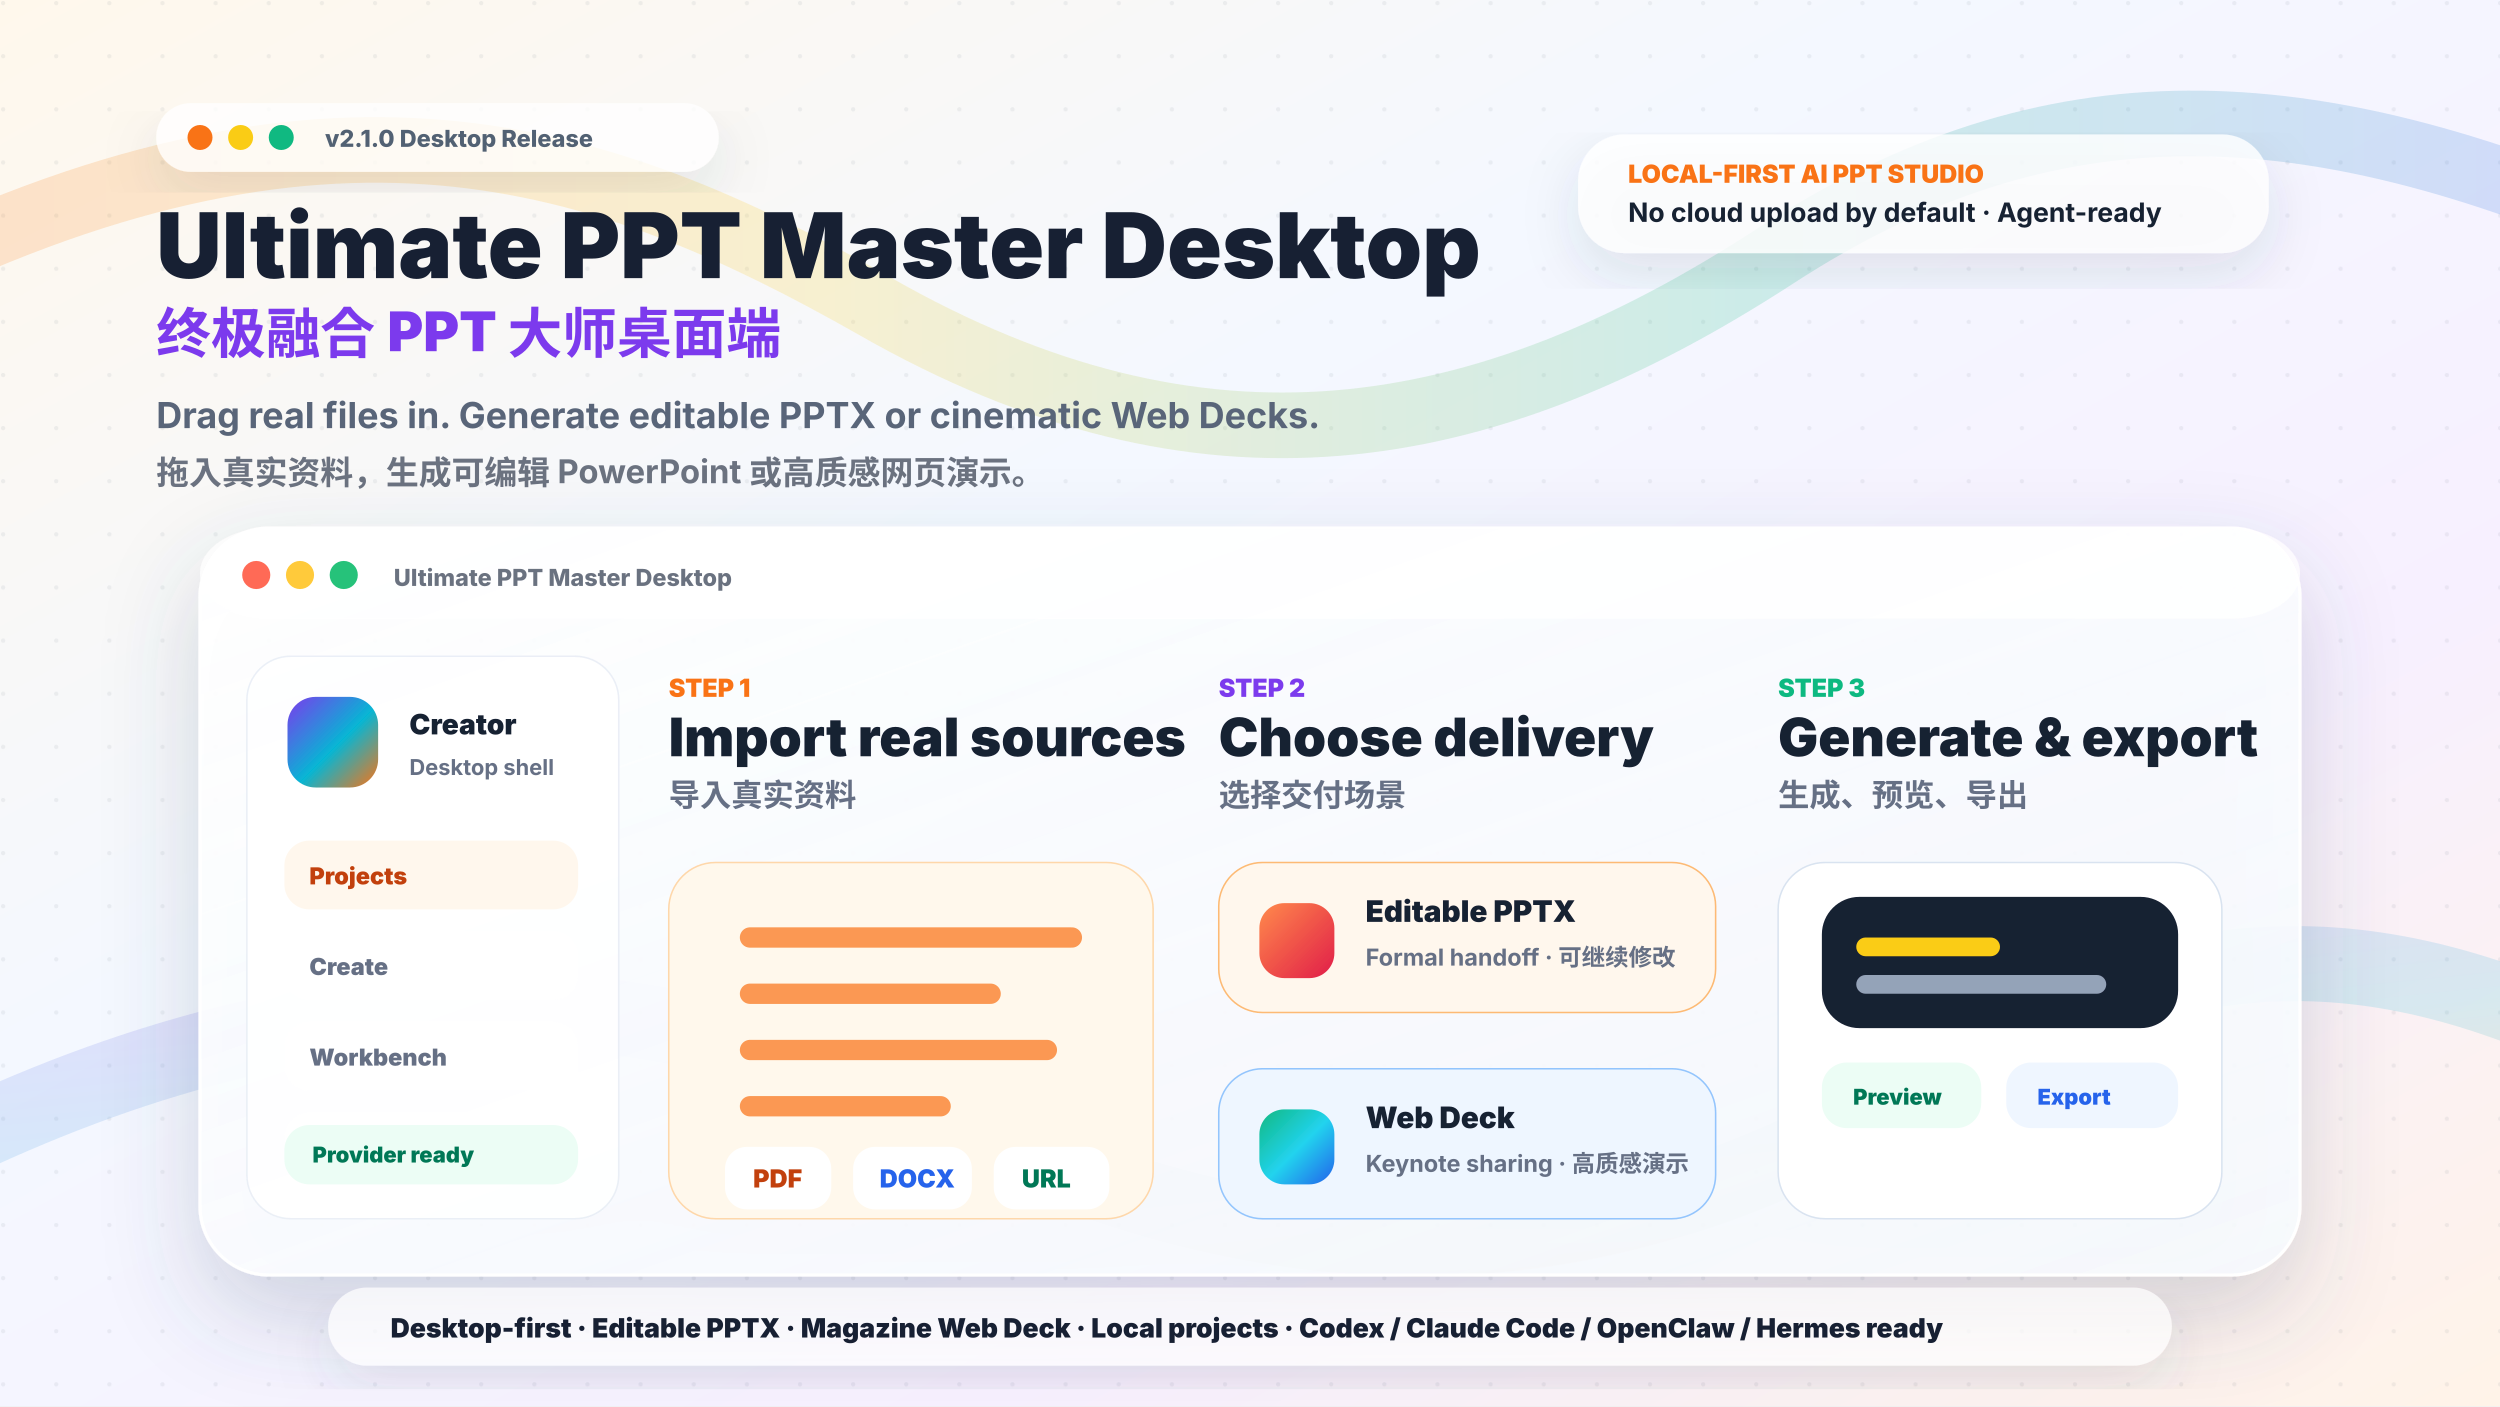
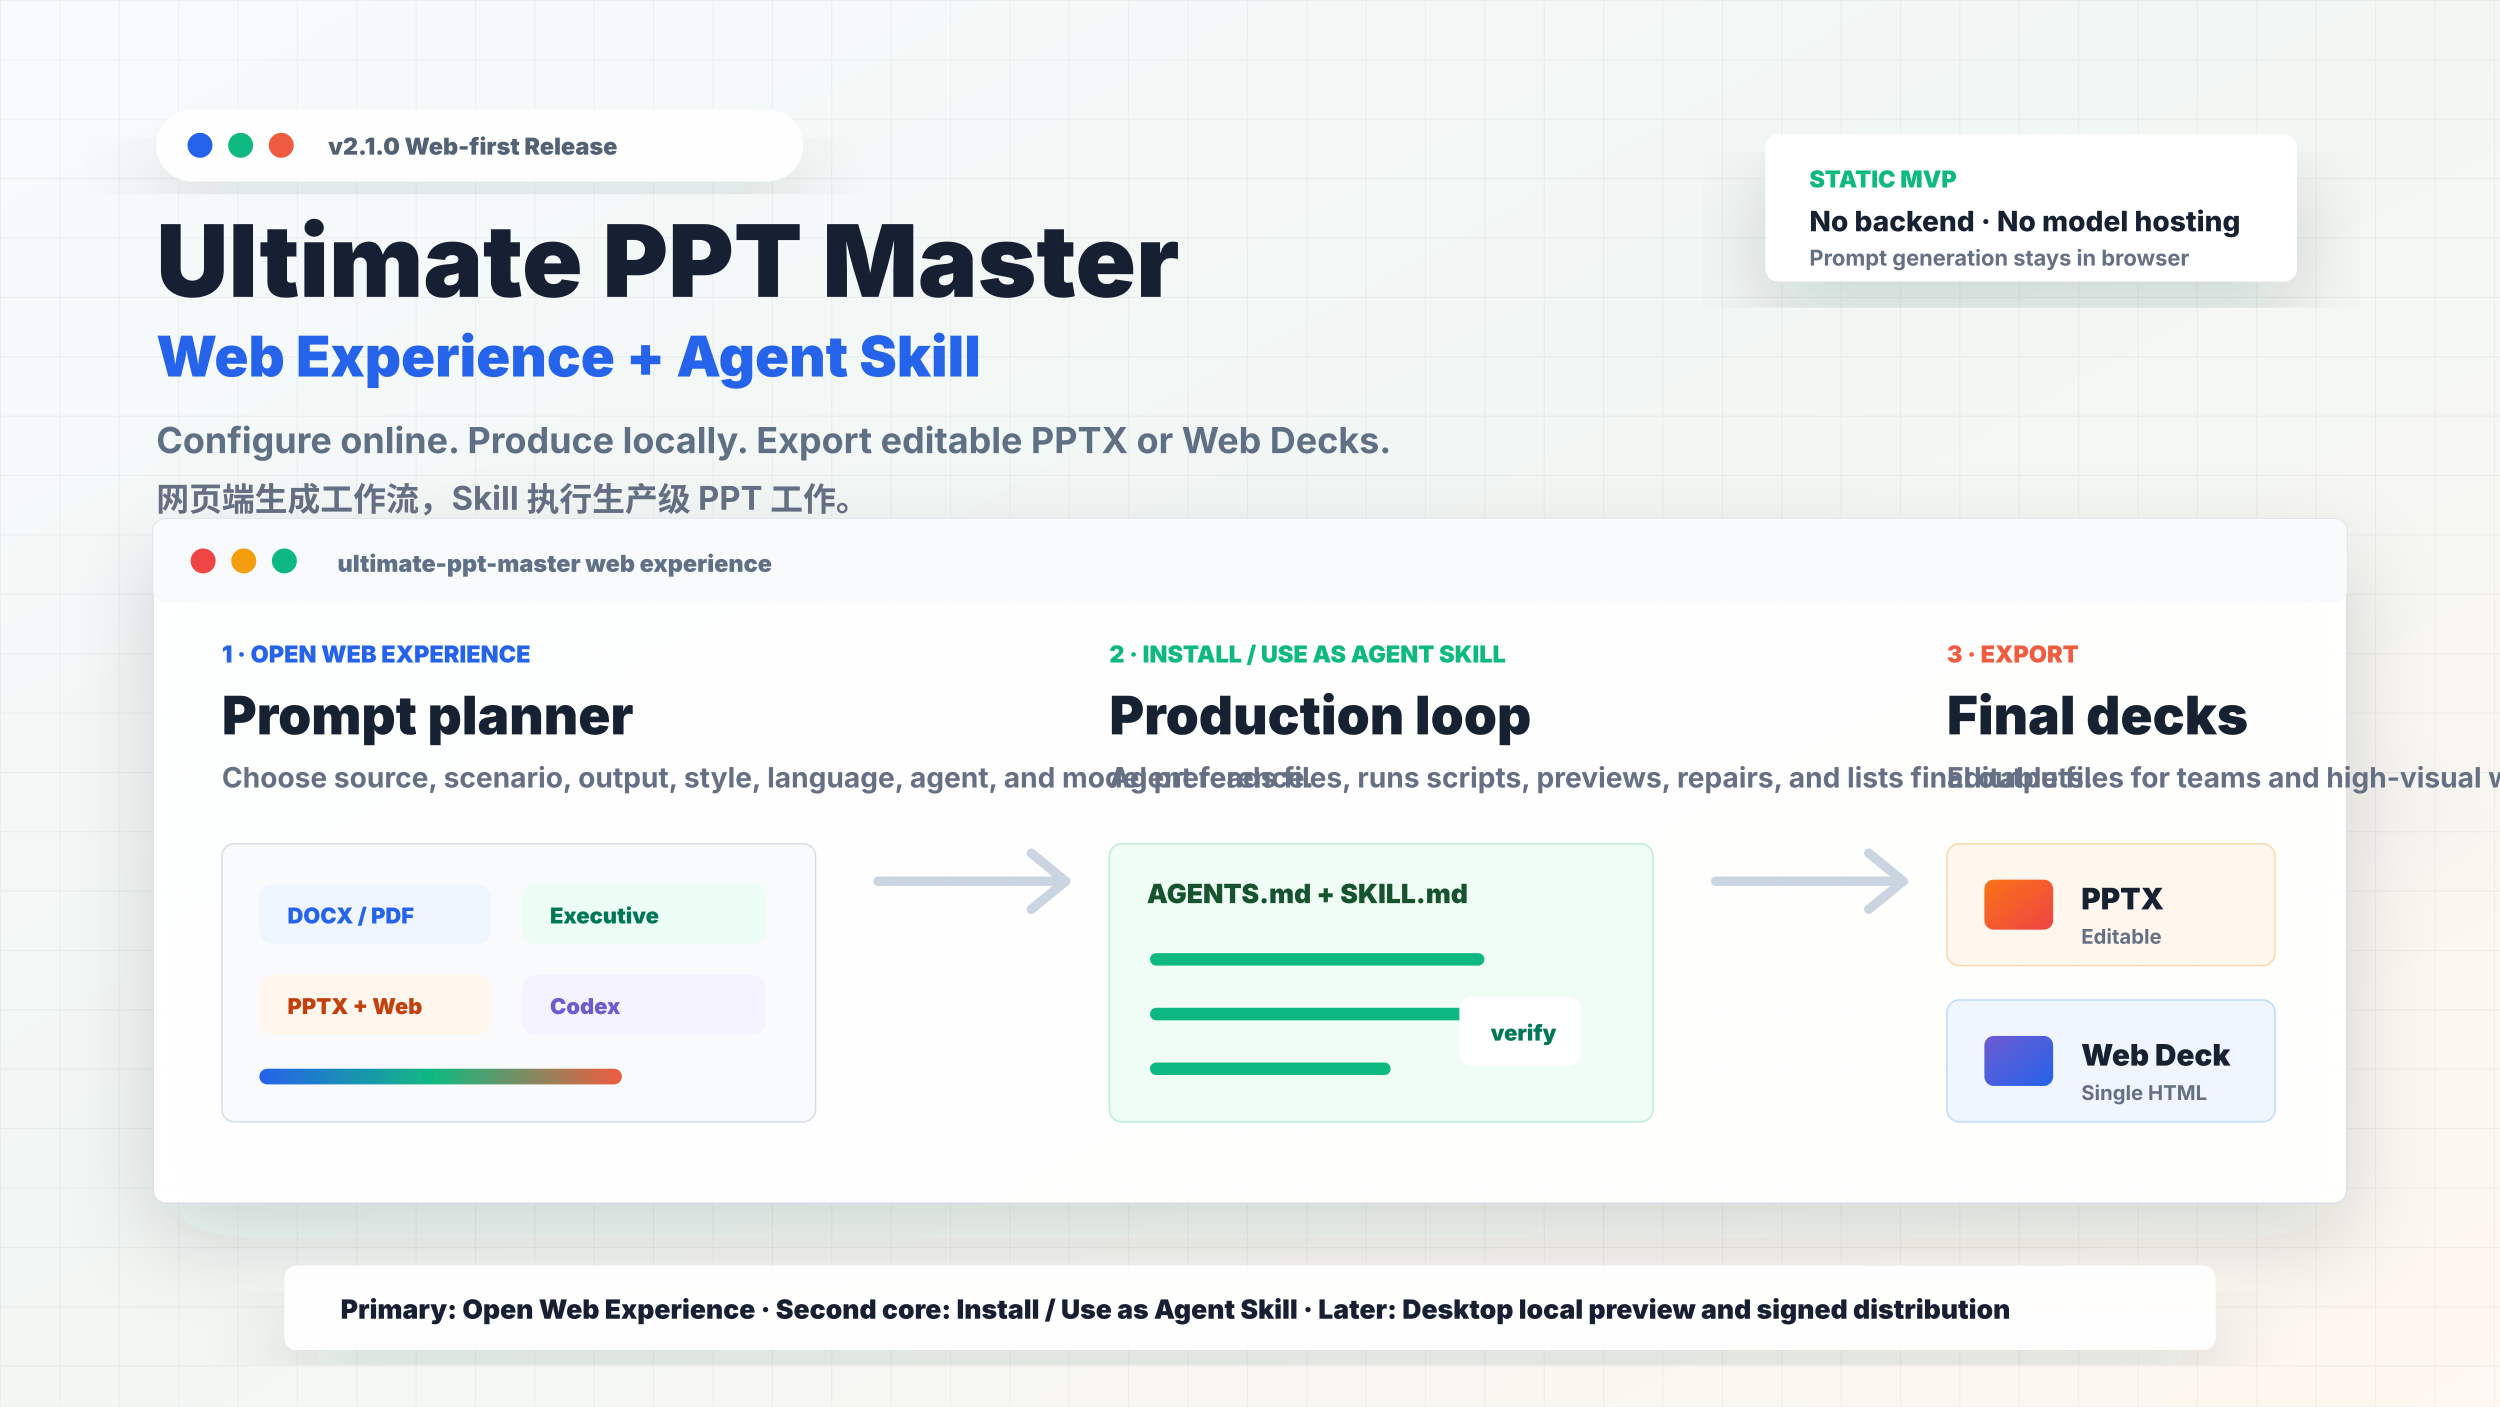
<svg xmlns="http://www.w3.org/2000/svg" viewBox="0 0 1600 900" role="img" aria-labelledby="title desc">
  <defs>
    <linearGradient id="bg" x1="0" y1="0" x2="1" y2="1">
-       <stop offset="0" stop-color="#FFF8EC" />
-       <stop offset="0.38" stop-color="#F4F8FF" />
-       <stop offset="0.7" stop-color="#F7F0FF" />
-       <stop offset="1" stop-color="#FFF3E8" />
+       <stop offset="0" stop-color="#F7FAFC" />
+       <stop offset="0.45" stop-color="#F1F7F4" />
+       <stop offset="1" stop-color="#FFF7F0" />
    </linearGradient>
-     <linearGradient id="ribbonA" x1="0" y1="0" x2="1" y2="0">
-       <stop offset="0" stop-color="#F97316" />
-       <stop offset="0.34" stop-color="#FACC15" />
-       <stop offset="0.68" stop-color="#10B981" />
+     <linearGradient id="accentA" x1="0" y1="0" x2="1" y2="0">
+       <stop offset="0" stop-color="#2563EB" />
+       <stop offset="0.48" stop-color="#10B981" />
+       <stop offset="1" stop-color="#EF5B3F" />
+     </linearGradient>
+     <linearGradient id="accentB" x1="0" y1="0" x2="1" y2="1">
+       <stop offset="0" stop-color="#6D5BD0" />
      <stop offset="1" stop-color="#2563EB" />
    </linearGradient>
-     <linearGradient id="ribbonB" x1="0" y1="0" x2="1" y2="1">
-       <stop offset="0" stop-color="#7C3AED" />
-       <stop offset="0.54" stop-color="#06B6D4" />
-       <stop offset="1" stop-color="#F97316" />
+     <linearGradient id="warm" x1="0" y1="0" x2="1" y2="1">
+       <stop offset="0" stop-color="#F97316" />
+       <stop offset="1" stop-color="#EF4444" />
    </linearGradient>
-     <linearGradient id="appChrome" x1="0" y1="0" x2="1" y2="1">
-       <stop offset="0" stop-color="#FFFFFF" stop-opacity="0.96" />
-       <stop offset="1" stop-color="#F7FBFF" stop-opacity="0.88" />
-     </linearGradient>
-     <linearGradient id="hot" x1="0" y1="0" x2="1" y2="1">
-       <stop offset="0" stop-color="#FF8A4C" />
-       <stop offset="1" stop-color="#E11D48" />
-     </linearGradient>
-     <linearGradient id="cool" x1="0" y1="0" x2="1" y2="1">
-       <stop offset="0" stop-color="#10B981" />
-       <stop offset="0.52" stop-color="#22D3EE" />
-       <stop offset="1" stop-color="#2563EB" />
-     </linearGradient>
-     <linearGradient id="violet" x1="0" y1="0" x2="1" y2="1">
-       <stop offset="0" stop-color="#A855F7" />
-       <stop offset="1" stop-color="#2563EB" />
-     </linearGradient>
-     <filter id="shadow" x="-15%" y="-18%" width="130%" height="142%">
-       <feDropShadow dx="0" dy="26" stdDeviation="30" flood-color="#42526E" flood-opacity="0.22" />
+     <filter id="shadow" x="-12%" y="-14%" width="124%" height="132%" color-interpolation-filters="sRGB">
+       <feDropShadow dx="0" dy="24" stdDeviation="28" flood-color="#172033" flood-opacity="0.16" />
    </filter>
-     <filter id="softShadow" x="-20%" y="-20%" width="140%" height="150%">
-       <feDropShadow dx="0" dy="14" stdDeviation="18" flood-color="#334155" flood-opacity="0.14" />
-     </filter>
-     <pattern id="dots" width="34" height="34" patternUnits="userSpaceOnUse">
-       <circle cx="2" cy="2" r="1.4" fill="#475569" opacity="0.10" />
+     <pattern id="grid" width="38" height="38" patternUnits="userSpaceOnUse">
+       <path d="M38 0H0V38" fill="none" stroke="#172033" stroke-opacity="0.055" stroke-width="1" />
    </pattern>
  </defs>
  <rect width="1600" height="900" fill="url(#bg)" />
-   <rect width="1600" height="900" fill="url(#dots)" opacity="0.75" />
-   <path d="M-80 184C210 38 384 96 560 196C770 316 948 286 1136 164C1314 48 1478 58 1690 150" fill="none" stroke="url(#ribbonA)" stroke-width="42" stroke-linecap="round" opacity="0.18" />
-   <path d="M-70 752C170 626 392 610 610 718C826 824 1030 818 1228 696C1394 594 1518 596 1670 670" fill="none" stroke="url(#ribbonB)" stroke-width="48" stroke-linecap="round" opacity="0.15" />
-   <g transform="translate(100 66)">
-     <rect width="360" height="44" rx="22" fill="#FFFFFF" opacity="0.78" filter="url(#softShadow)" />
-     <circle cx="28" cy="22" r="8" fill="#F97316" />
-     <circle cx="54" cy="22" r="8" fill="#FACC15" />
-     <circle cx="80" cy="22" r="8" fill="#10B981" />
-     <text x="108" y="28" font-family="Inter, Helvetica, Arial, PingFang SC, sans-serif" font-size="15" font-weight="800" fill="#526173">v2.1.0 Desktop Release</text>
-     <text x="0" y="112" font-family="Inter, Helvetica, Arial, PingFang SC, sans-serif" font-size="58" font-weight="900" fill="#172033">Ultimate PPT Master Desktop</text>
-     <text x="0" y="160" font-family="Inter, Helvetica, Arial, PingFang SC, sans-serif" font-size="35" font-weight="900" fill="#7C3AED">终极融合 PPT 大师桌面端</text>
-     <text x="0" y="208" font-family="Inter, Helvetica, Arial, PingFang SC, sans-serif" font-size="23" font-weight="650" fill="#596579">Drag real files in. Generate editable PPTX or cinematic Web Decks.</text>
-     <text x="0" y="244" font-family="Inter, Helvetica, Arial, PingFang SC, sans-serif" font-size="21" font-weight="650" fill="#6B7280">拖入真实资料，生成可编辑 PowerPoint 或高质感网页演示。</text>
+   <rect width="1600" height="900" fill="url(#grid)" />
+   <path d="M120 214H1480" stroke="url(#accentA)" stroke-width="16" stroke-linecap="round" opacity="0.18" />
+   <path d="M180 744H1420" stroke="url(#accentA)" stroke-width="16" stroke-linecap="round" opacity="0.14" />
+   <g transform="translate(100 70)" font-family="Inter, Helvetica, Arial, PingFang SC, sans-serif">
+     <rect width="414" height="46" rx="23" fill="#FFFFFF" opacity="0.88" filter="url(#shadow)" />
+     <circle cx="28" cy="23" r="8" fill="#2563EB" />
+     <circle cx="54" cy="23" r="8" fill="#10B981" />
+     <circle cx="80" cy="23" r="8" fill="#EF5B3F" />
+     <text x="110" y="29" fill="#526173" font-size="15" font-weight="850">v2.1.0 Web-first Release</text>
+     <text x="0" y="120" fill="#172033" font-size="64" font-weight="920">Ultimate PPT Master</text>
+     <text x="0" y="171" fill="#2563EB" font-size="36" font-weight="900">Web Experience + Agent Skill</text>
+     <text x="0" y="220" fill="#5F6F84" font-size="23" font-weight="650">Configure online. Produce locally. Export editable PPTX or Web Decks.</text>
+     <text x="0" y="257" fill="#667085" font-size="21" font-weight="650">网页端生成工作流，Skill 执行生产级 PPT 工作。</text>
  </g>
-   <g transform="translate(1010 86)" font-family="Inter, Helvetica, Arial, PingFang SC, sans-serif" filter="url(#softShadow)">
-     <rect width="442" height="76" rx="30" fill="#FFFFFF" opacity="0.82" />
-     <text x="32" y="31" font-size="16" font-weight="900" fill="#F97316">LOCAL-FIRST AI PPT STUDIO</text>
-     <text x="32" y="56" font-size="17" font-weight="750" fill="#172033">No cloud upload by default · Agent-ready</text>
+   <g transform="translate(1130 86)" font-family="Inter, Helvetica, Arial, PingFang SC, sans-serif" filter="url(#shadow)">
+     <rect width="340" height="94" rx="8" fill="#FFFFFF" />
+     <text x="28" y="34" fill="#10B981" font-size="15" font-weight="900">STATIC MVP</text>
+     <text x="28" y="62" fill="#172033" font-size="18" font-weight="800">No backend · No model hosting</text>
+     <text x="28" y="84" fill="#667085" font-size="14" font-weight="700">Prompt generation stays in browser</text>
  </g>
-   <g transform="translate(128 338)" filter="url(#shadow)">
-     <rect width="1344" height="478" rx="44" fill="url(#appChrome)" stroke="#FFFFFF" stroke-width="2" />
-     <rect width="1344" height="58" rx="44" fill="#FFFFFF" opacity="0.72" />
-     <circle cx="36" cy="30" r="9" fill="#FF6B57" />
-     <circle cx="64" cy="30" r="9" fill="#FFCA3A" />
-     <circle cx="92" cy="30" r="9" fill="#25C27A" />
-     <text x="124" y="37" font-family="Inter, Helvetica, Arial, sans-serif" font-size="15" font-weight="800" fill="#6B7280">Ultimate PPT Master Desktop</text>
-     <g transform="translate(30 82)" font-family="Inter, Helvetica, Arial, PingFang SC, sans-serif">
-       <rect width="238" height="360" rx="28" fill="#FFFFFF" opacity="0.82" stroke="#E6ECF5" />
-       <rect x="26" y="26" width="58" height="58" rx="18" fill="url(#ribbonB)" />
-       <text x="104" y="50" font-size="18" font-weight="900" fill="#172033">Creator</text>
-       <text x="104" y="76" font-size="14" font-weight="700" fill="#667085">Desktop shell</text>
-       <g transform="translate(24 118)">
-         <rect width="188" height="44" rx="16" fill="#FFF7ED" />
-         <text x="16" y="28" font-size="15" font-weight="850" fill="#C2410C">Projects</text>
-         <rect y="58" width="188" height="44" rx="16" fill="#FFFFFF" />
-         <text x="16" y="86" font-size="15" font-weight="850" fill="#667085">Create</text>
-         <rect y="116" width="188" height="44" rx="16" fill="#FFFFFF" />
-         <text x="16" y="144" font-size="15" font-weight="850" fill="#667085">Workbench</text>
-         <rect y="174" width="188" height="44" rx="16" fill="#FFFFFF" />
-         <text x="16" y="202" font-size="15" font-weight="850" fill="#667085">Settings</text>
+   <g transform="translate(98 332)" filter="url(#shadow)" font-family="Inter, Helvetica, Arial, PingFang SC, sans-serif">
+     <rect width="1404" height="438" rx="8" fill="#FFFFFF" opacity="0.94" stroke="#D7DEE8" />
+     <rect width="1404" height="54" rx="8" fill="#F8FAFC" />
+     <circle cx="32" cy="27" r="8" fill="#EF4444" />
+     <circle cx="58" cy="27" r="8" fill="#F59E0B" />
+     <circle cx="84" cy="27" r="8" fill="#10B981" />
+     <text x="118" y="34" fill="#607086" font-size="15" font-weight="850">ultimate-ppt-master web experience</text>
+     <g transform="translate(44 92)">
+       <text x="0" y="0" fill="#2563EB" font-size="15" font-weight="900">1 · OPEN WEB EXPERIENCE</text>
+       <text x="0" y="46" fill="#172033" font-size="34" font-weight="920">Prompt planner</text>
+       <text x="0" y="80" fill="#667085" font-size="18" font-weight="650">Choose source, scenario, output, style, language, agent, and model preference.</text>
+       <rect x="0" y="116" width="380" height="178" rx="8" fill="#F8FAFC" stroke="#D7DEE8" />
+       <g transform="translate(24 142)" font-size="14" font-weight="850">
+         <rect width="148" height="38" rx="8" fill="#EFF6FF" />
+         <text x="18" y="25" fill="#2563EB">DOCX / PDF</text>
+         <rect x="168" width="156" height="38" rx="8" fill="#ECFDF5" />
+         <text x="186" y="25" fill="#047857">Executive</text>
+         <rect y="58" width="148" height="38" rx="8" fill="#FFF7ED" />
+         <text x="18" y="83" fill="#C2410C">PPTX + Web</text>
+         <rect x="168" y="58" width="156" height="38" rx="8" fill="#F5F3FF" />
+         <text x="186" y="83" fill="#6D5BD0">Codex</text>
      </g>
-       <rect x="24" y="300" width="188" height="38" rx="16" fill="#ECFDF5" />
-       <text x="42" y="324" font-size="14" font-weight="850" fill="#047857">Provider ready</text>
+       <rect x="24" y="260" width="232" height="10" rx="5" fill="url(#accentA)" />
    </g>
-     <g transform="translate(300 82)" font-family="Inter, Helvetica, Arial, PingFang SC, sans-serif">
-       <text x="0" y="26" font-size="16" font-weight="900" fill="#F97316">STEP 1</text>
-       <text x="0" y="64" font-size="34" font-weight="900" fill="#172033">Import real sources</text>
-       <text x="0" y="96" font-size="20" font-weight="750" fill="#667085">导入真实资料</text>
-       <rect y="132" width="310" height="228" rx="30" fill="#FFF8EC" stroke="#FED7AA" />
-       <path d="M52 180h206M52 216h154M52 252h190M52 288h122" stroke="#F97316" stroke-width="13" stroke-linecap="round" opacity="0.72" />
-       <g transform="translate(36 36)" font-size="16" font-weight="900">
-         <rect x="0" y="278" width="68" height="40" rx="14" fill="#FFFFFF" />
-         <text x="18" y="304" fill="#C2410C">PDF</text>
-         <rect x="82" y="278" width="76" height="40" rx="14" fill="#FFFFFF" />
-         <text x="99" y="304" fill="#2563EB">DOCX</text>
-         <rect x="172" y="278" width="74" height="40" rx="14" fill="#FFFFFF" />
-         <text x="190" y="304" fill="#047857">URL</text>
+     <path d="M464 232H584" stroke="#CBD5E1" stroke-width="6" stroke-linecap="round" />
+     <path d="M584 232l-22-18M584 232l-22 18" stroke="#CBD5E1" stroke-width="6" stroke-linecap="round" />
+     <g transform="translate(612 92)">
+       <text x="0" y="0" fill="#10B981" font-size="15" font-weight="900">2 · INSTALL / USE AS AGENT SKILL</text>
+       <text x="0" y="46" fill="#172033" font-size="34" font-weight="920">Production loop</text>
+       <text x="0" y="80" fill="#667085" font-size="18" font-weight="650">Agent reads files, runs scripts, previews, repairs, and lists final outputs.</text>
+       <rect x="0" y="116" width="348" height="178" rx="8" fill="#F0FDF4" stroke="#BDEED8" />
+       <text x="24" y="154" fill="#14532D" font-size="17" font-weight="900">AGENTS.md + SKILL.md</text>
+       <g fill="none" stroke="#10B981" stroke-width="8" stroke-linecap="round">
+         <path d="M30 190H236" />
+         <path d="M30 225H286" />
+         <path d="M30 260H176" />
      </g>
+       <rect x="224" y="214" width="78" height="44" rx="8" fill="#FFFFFF" />
+       <text x="244" y="242" fill="#047857" font-size="14" font-weight="900">verify</text>
    </g>
-     <g transform="translate(652 82)" font-family="Inter, Helvetica, Arial, PingFang SC, sans-serif">
-       <text x="0" y="26" font-size="16" font-weight="900" fill="#7C3AED">STEP 2</text>
-       <text x="0" y="64" font-size="34" font-weight="900" fill="#172033">Choose delivery</text>
-       <text x="0" y="96" font-size="20" font-weight="750" fill="#667085">选择交付场景</text>
-       <rect y="132" width="318" height="96" rx="28" fill="#FFF7ED" stroke="#FDBA74" />
-       <rect x="26" y="158" width="48" height="48" rx="16" fill="url(#hot)" />
-       <text x="94" y="170" font-size="19" font-weight="900" fill="#172033">Editable PPTX</text>
-       <text x="94" y="198" font-size="15" font-weight="750" fill="#667085">Formal handoff · 可继续修改</text>
-       <rect y="264" width="318" height="96" rx="28" fill="#EEF6FF" stroke="#93C5FD" />
-       <rect x="26" y="290" width="48" height="48" rx="16" fill="url(#cool)" />
-       <text x="94" y="302" font-size="19" font-weight="900" fill="#172033">Web Deck</text>
-       <text x="94" y="330" font-size="15" font-weight="750" fill="#667085">Keynote sharing · 高质感演示</text>
-     </g>
-     <g transform="translate(1010 82)" font-family="Inter, Helvetica, Arial, PingFang SC, sans-serif">
-       <text x="0" y="26" font-size="16" font-weight="900" fill="#10B981">STEP 3</text>
-       <text x="0" y="64" font-size="34" font-weight="900" fill="#172033">Generate &amp; export</text>
-       <text x="0" y="96" font-size="20" font-weight="750" fill="#667085">生成、预览、导出</text>
-       <rect y="132" width="284" height="228" rx="30" fill="#FFFFFF" stroke="#D9E3F0" />
-       <rect x="28" y="154" width="228" height="84" rx="24" fill="#172033" />
-       <rect x="50" y="180" width="92" height="12" rx="6" fill="#FACC15" />
-       <rect x="50" y="204" width="160" height="12" rx="6" fill="#94A3B8" />
-       <rect x="28" y="260" width="102" height="42" rx="16" fill="#ECFDF5" />
-       <text x="48" y="287" font-size="14" font-weight="900" fill="#047857">Preview</text>
-       <rect x="146" y="260" width="110" height="42" rx="16" fill="#EFF6FF" />
-       <text x="166" y="287" font-size="14" font-weight="900" fill="#2563EB">Export</text>
+     <path d="M1000 232H1120" stroke="#CBD5E1" stroke-width="6" stroke-linecap="round" />
+     <path d="M1120 232l-22-18M1120 232l-22 18" stroke="#CBD5E1" stroke-width="6" stroke-linecap="round" />
+     <g transform="translate(1148 92)">
+       <text x="0" y="0" fill="#EF5B3F" font-size="15" font-weight="900">3 · EXPORT</text>
+       <text x="0" y="46" fill="#172033" font-size="34" font-weight="920">Final decks</text>
+       <text x="0" y="80" fill="#667085" font-size="18" font-weight="650">Editable files for teams and high-visual web decks for sharing.</text>
+       <rect x="0" y="116" width="210" height="78" rx="8" fill="#FFF7ED" stroke="#FED7AA" />
+       <rect x="24" y="139" width="44" height="32" rx="6" fill="url(#warm)" />
+       <text x="86" y="158" fill="#172033" font-size="19" font-weight="900">PPTX</text>
+       <text x="86" y="180" fill="#667085" font-size="13" font-weight="750">Editable</text>
+       <rect x="0" y="216" width="210" height="78" rx="8" fill="#EFF6FF" stroke="#BFDBFE" />
+       <rect x="24" y="239" width="44" height="32" rx="6" fill="url(#accentB)" />
+       <text x="86" y="258" fill="#172033" font-size="19" font-weight="900">Web Deck</text>
+       <text x="86" y="280" fill="#667085" font-size="13" font-weight="750">Single HTML</text>
    </g>
  </g>
-   <g transform="translate(210 824)" font-family="Inter, Helvetica, Arial, PingFang SC, sans-serif">
-     <rect width="1180" height="50" rx="25" fill="#FFFFFF" opacity="0.72" filter="url(#softShadow)" />
-     <text x="40" y="32" font-size="17" font-weight="850" fill="#172033">Desktop-first · Editable PPTX · Magazine Web Deck · Local projects · Codex / Claude Code / OpenClaw / Hermes ready</text>
+   <g transform="translate(182 810)" font-family="Inter, Helvetica, Arial, PingFang SC, sans-serif">
+     <rect width="1236" height="54" rx="8" fill="#FFFFFF" opacity="0.9" filter="url(#shadow)" />
+     <text x="36" y="34" fill="#172033" font-size="17" font-weight="850">Primary: Open Web Experience · Second core: Install / Use as Agent Skill · Later: Desktop local preview and signed distribution</text>
  </g>
</svg>
